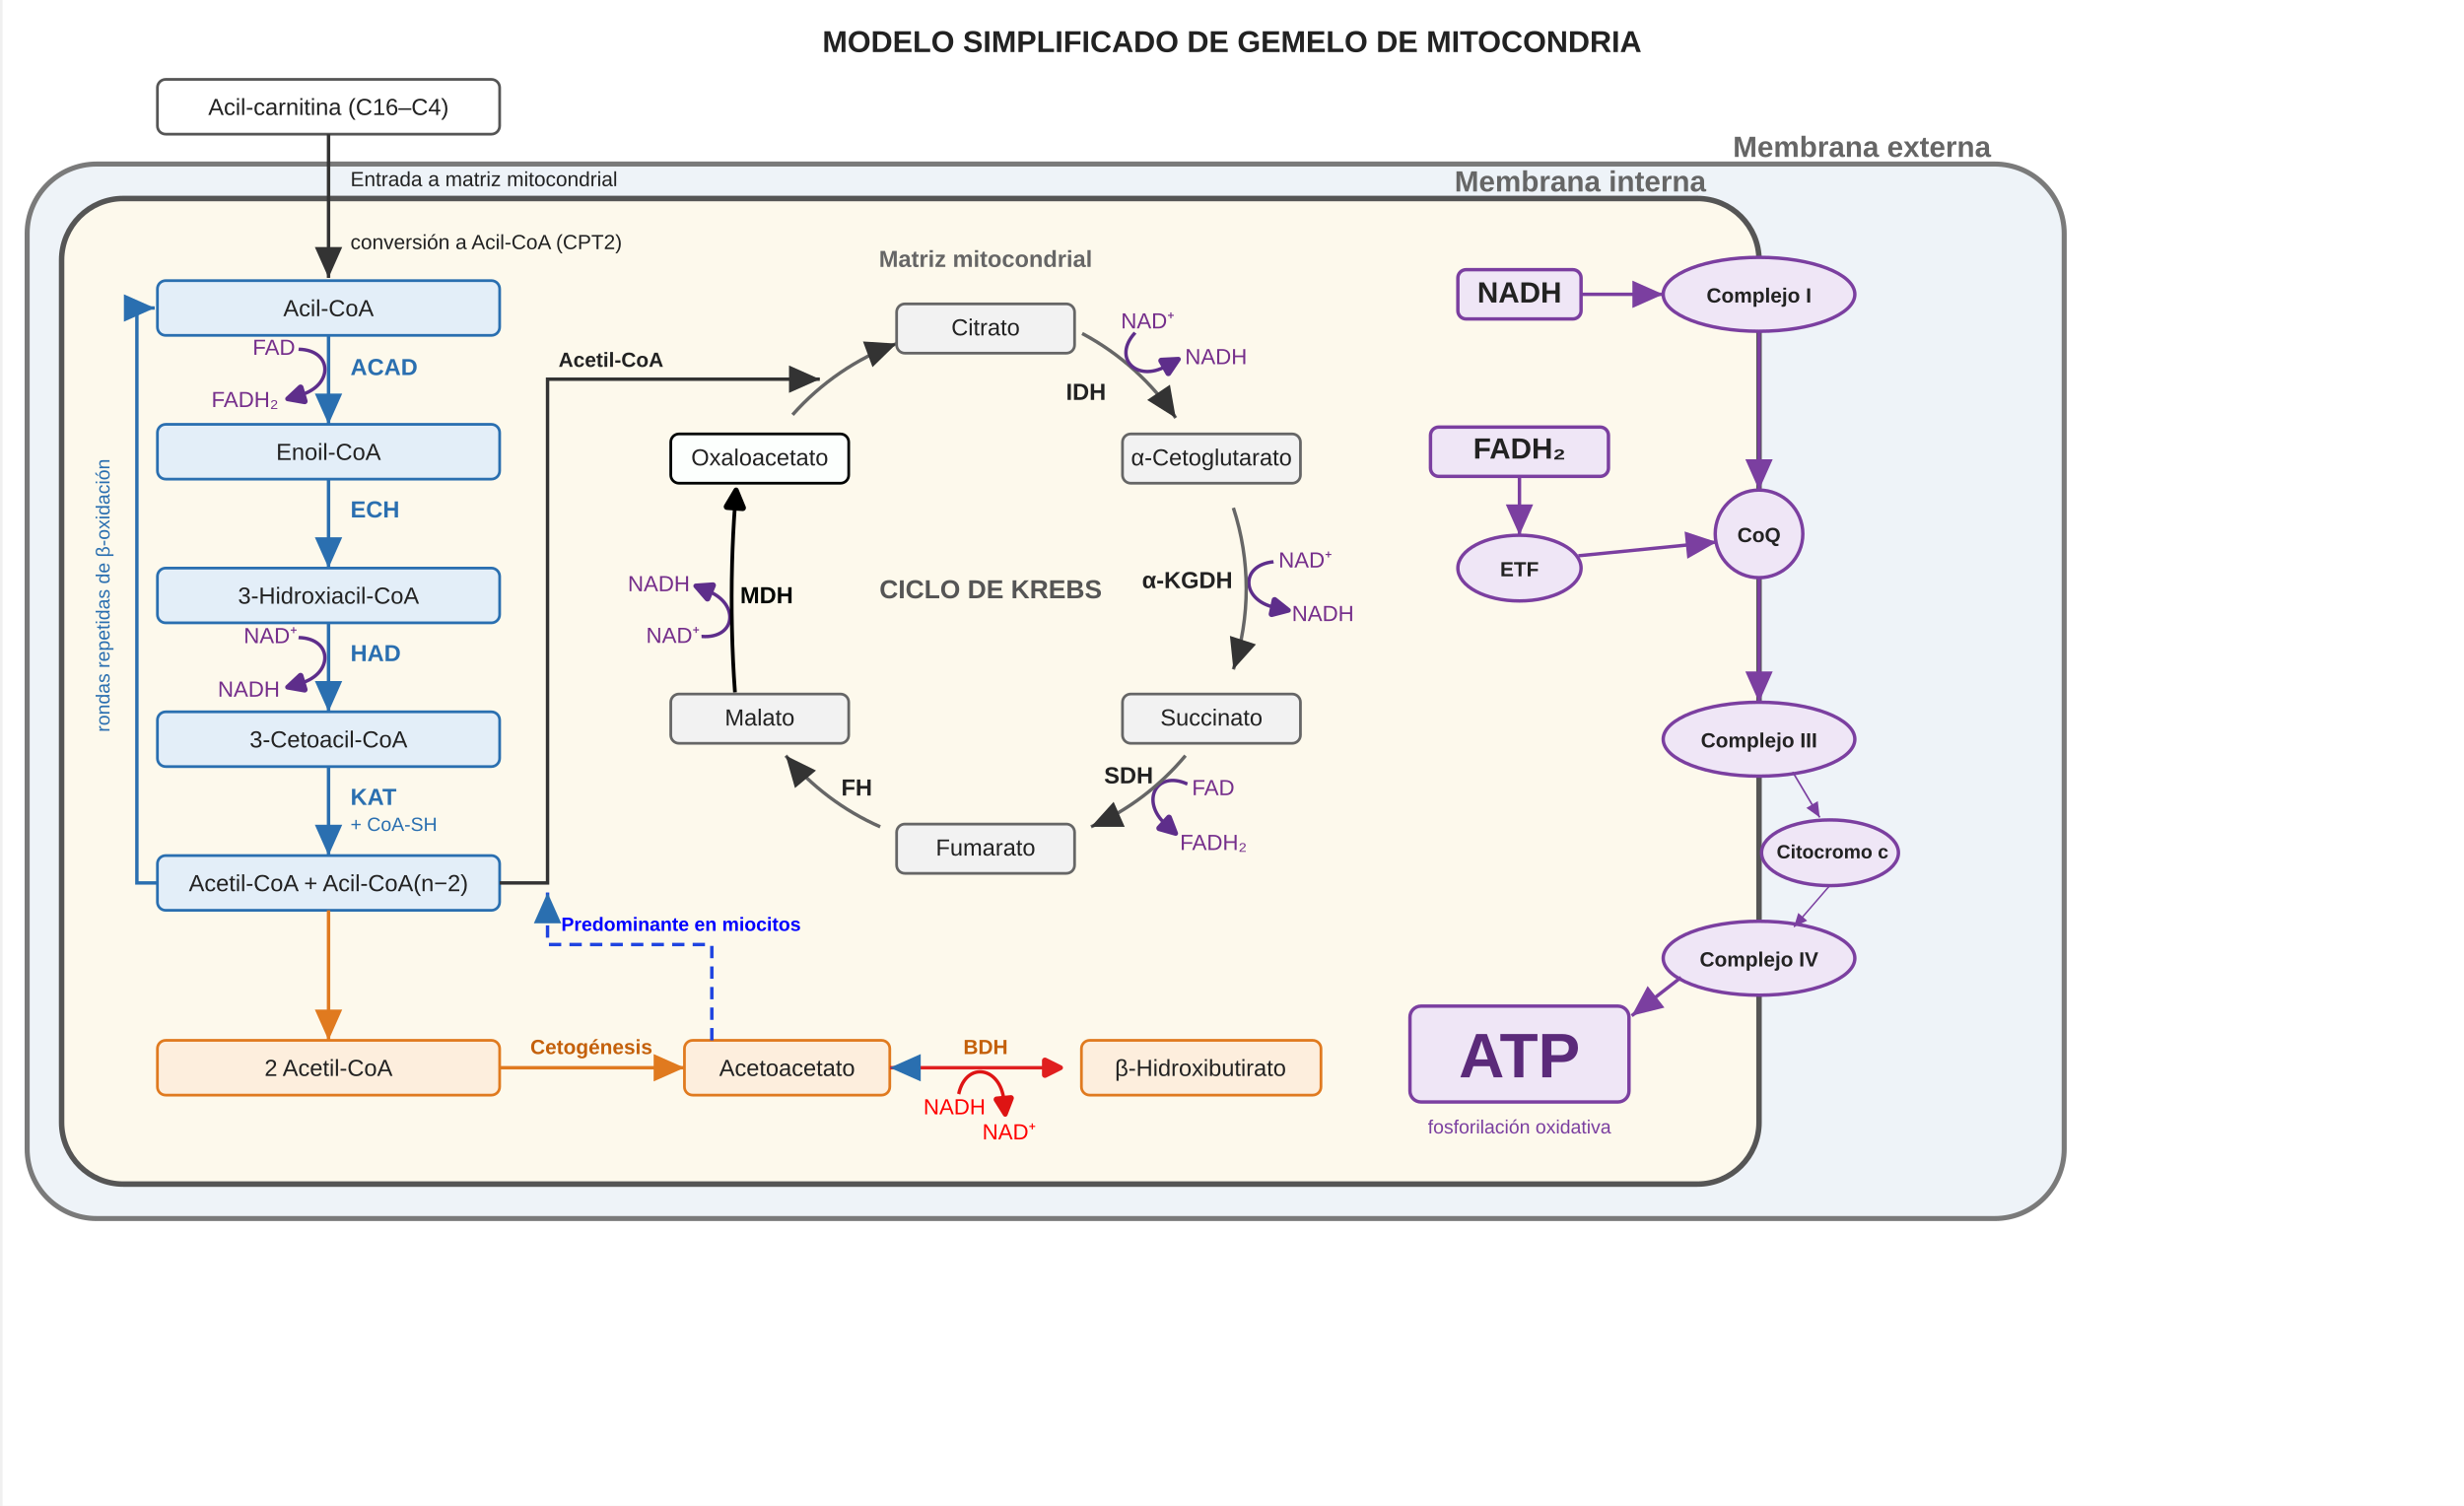
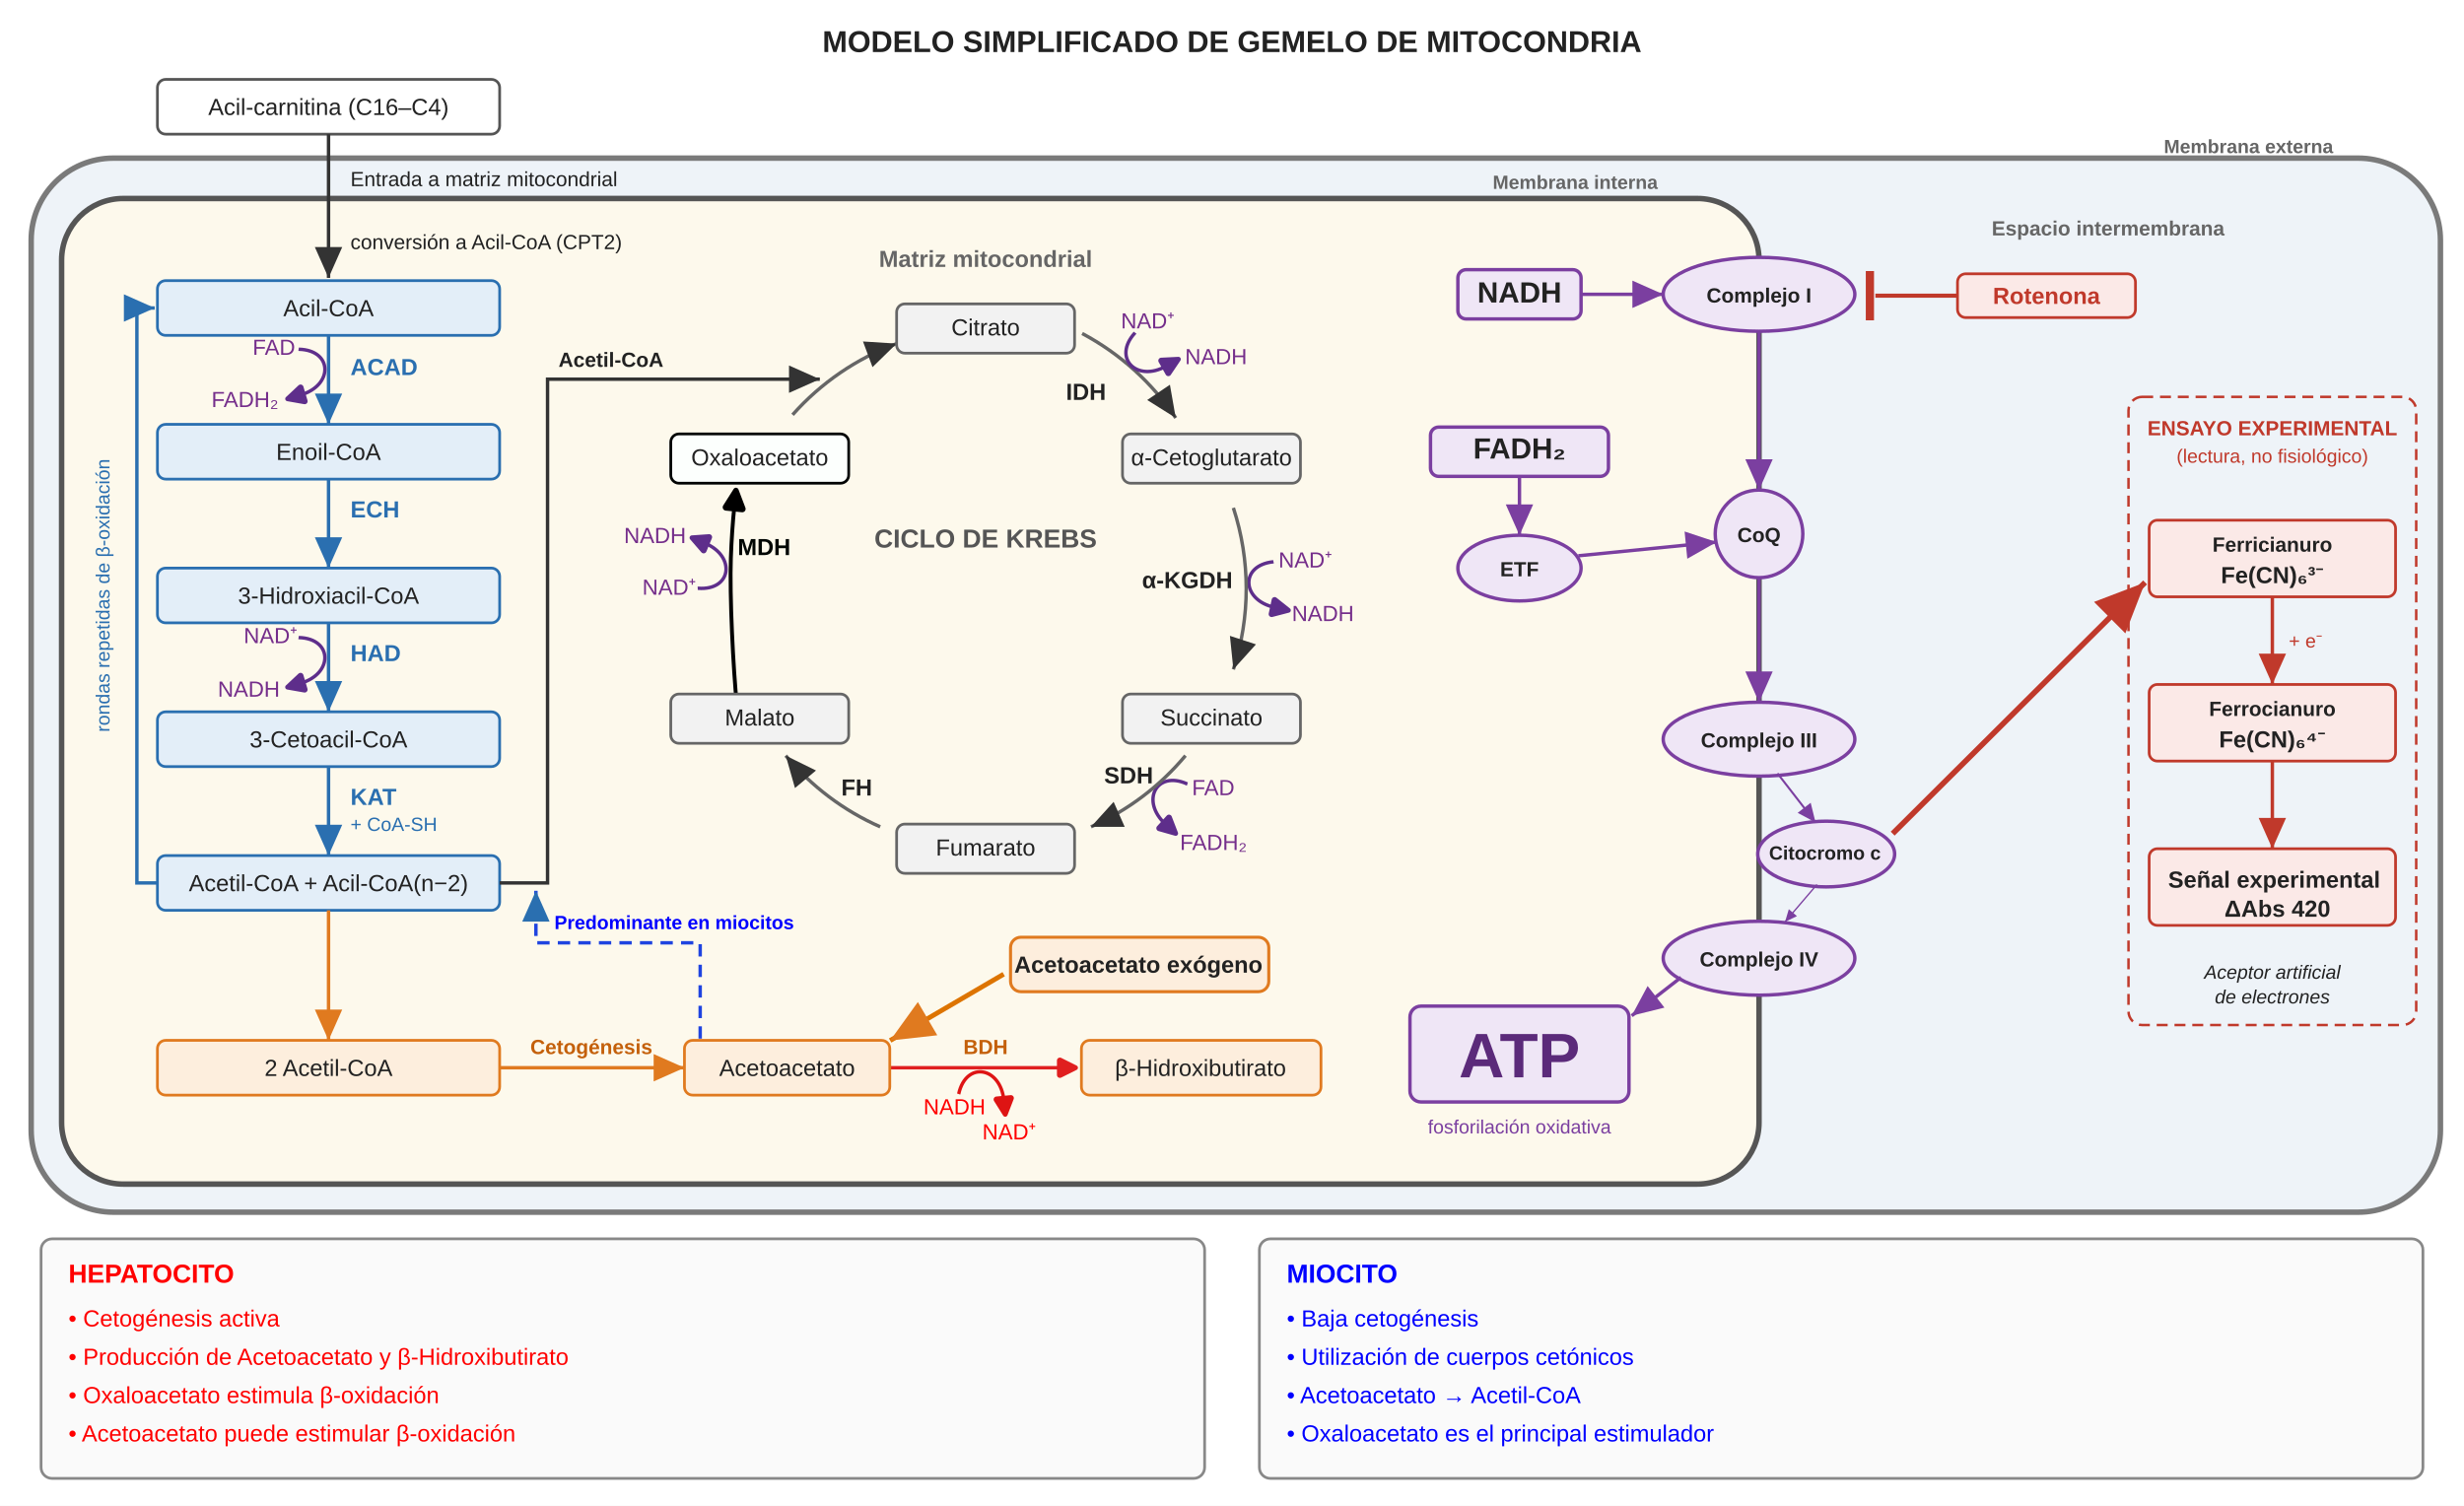
<svg xmlns="http://www.w3.org/2000/svg" viewBox="0 0 1800 1100" width="3600" height="2200" font-family="Arial, Helvetica, sans-serif" version="1.1" id="svg105">
  <defs id="defs6">
    <marker style="overflow:visible" id="RoundedArrow" refX="0" refY="0" orient="auto-start-reverse" markerWidth="1" markerHeight="1" viewBox="0 0 1 1" preserveAspectRatio="xMidYMid">
      <path transform="scale(0.7)" d="m -0.211,-4.106 6.422,3.211 a 1,1 90 0 1 0,1.789 L -0.211,4.106 A 1.236,1.236 31.717 0 1 -2,3 v -6 a 1.236,1.236 148.283 0 1 1.789,-1.106 z" style="fill:context-stroke;fill-rule:evenodd;stroke:none" id="path8" />
    </marker>
    <linearGradient id="swatch107">
      <stop style="stop-color:#fdf9ec;stop-opacity:1;" offset="0" id="stop107" />
    </linearGradient>
    <linearGradient id="swatch106">
      <stop style="stop-color:#a643cb;stop-opacity:1;" offset="0" id="stop106" />
    </linearGradient>
    <marker id="ak" markerWidth="9" markerHeight="8" refX="9" refY="4" orient="auto" viewBox="0 0 9 8" preserveAspectRatio="xMidYMid">
      <path d="M0 0L9 4L0 8z" fill="#333" id="path1" />
    </marker>
    <marker id="ab" markerWidth="9" markerHeight="8" refX="9" refY="4" orient="auto" viewBox="0 0 9 8" preserveAspectRatio="xMidYMid">
      <path d="M0 0L9 4L0 8z" fill="#2a6fb0" id="path2" />
    </marker>
    <marker id="ag" markerWidth="9" markerHeight="8" refX="9" refY="4" orient="auto-start-reverse" viewBox="0 0 9 8" preserveAspectRatio="xMidYMid">
      <path d="M0 0L9 4L0 8z" fill="#2e8b57" id="path3" />
    </marker>
    <marker id="ao" markerWidth="9" markerHeight="8" refX="9" refY="4" orient="auto-start-reverse" viewBox="0 0 9 8" preserveAspectRatio="xMidYMid">
      <path d="M0 0L9 4L0 8z" fill="#e07a1f" id="path4" />
    </marker>
    <marker id="av" markerWidth="9" markerHeight="8" refX="9" refY="4" orient="auto" viewBox="0 0 9 8" preserveAspectRatio="xMidYMid">
      <path d="M0 0L9 4L0 8z" fill="#7b3fa0" id="path5" />
    </marker>
    <marker id="ar" markerWidth="9" markerHeight="8" refX="9" refY="4" orient="auto" viewBox="0 0 9 8" preserveAspectRatio="xMidYMid">
      <path d="M0 0L9 4L0 8z" fill="#c0392b" id="path6" />
    </marker>
    <marker style="overflow:visible" id="RoundedArrow-8" refX="0" refY="0" orient="auto-start-reverse" markerWidth="1" markerHeight="1" viewBox="0 0 1 1" preserveAspectRatio="xMidYMid">
      <path transform="scale(0.7)" d="m -0.211,-4.106 6.422,3.211 a 1,1 90 0 1 0,1.789 L -0.211,4.106 A 1.236,1.236 31.717 0 1 -2,3 v -6 a 1.236,1.236 148.283 0 1 1.789,-1.106 z" style="fill:context-stroke;fill-rule:evenodd;stroke:none" id="path8-8" />
    </marker>
    <marker style="overflow:visible" id="RoundedArrow-8-1" refX="0" refY="0" orient="auto-start-reverse" markerWidth="1" markerHeight="1" viewBox="0 0 1 1" preserveAspectRatio="xMidYMid">
      <path transform="scale(0.7)" d="m -0.211,-4.106 6.422,3.211 a 1,1 90 0 1 0,1.789 L -0.211,4.106 A 1.236,1.236 31.717 0 1 -2,3 v -6 a 1.236,1.236 148.283 0 1 1.789,-1.106 z" style="fill:context-stroke;fill-rule:evenodd;stroke:none" id="path8-8-1" />
    </marker>
    <marker id="ak-2" markerWidth="9" markerHeight="8" refX="9" refY="4" orient="auto" viewBox="0 0 9 8" preserveAspectRatio="xMidYMid">
      <path d="M 0,0 9,4 0,8 Z" fill="#333333" id="path1-3" />
    </marker>
    <marker style="overflow:visible" id="RoundedArrow-8-16" refX="0" refY="0" orient="auto-start-reverse" markerWidth="1" markerHeight="1" viewBox="0 0 1 1" preserveAspectRatio="xMidYMid">
      <path transform="scale(0.7)" d="m -0.211,-4.106 6.422,3.211 a 1,1 90 0 1 0,1.789 L -0.211,4.106 A 1.236,1.236 31.717 0 1 -2,3 v -6 a 1.236,1.236 148.283 0 1 1.789,-1.106 z" style="fill:context-stroke;fill-rule:evenodd;stroke:none" id="path8-8-8" />
    </marker>
    <marker style="overflow:visible" id="RoundedArrow-8-16-3" refX="0" refY="0" orient="auto-start-reverse" markerWidth="1" markerHeight="1" viewBox="0 0 1 1" preserveAspectRatio="xMidYMid">
      <path transform="scale(0.7)" d="m -0.211,-4.106 6.422,3.211 a 1,1 90 0 1 0,1.789 L -0.211,4.106 A 1.236,1.236 31.717 0 1 -2,3 v -6 a 1.236,1.236 148.283 0 1 1.789,-1.106 z" style="fill:context-stroke;fill-rule:evenodd;stroke:none" id="path8-8-8-3" />
    </marker>
    <marker style="overflow:visible" id="RoundedArrow-8-16-3-6" refX="0" refY="0" orient="auto-start-reverse" markerWidth="1" markerHeight="1" viewBox="0 0 1 1" preserveAspectRatio="xMidYMid">
      <path transform="scale(0.7)" d="m -0.211,-4.106 6.422,3.211 a 1,1 90 0 1 0,1.789 L -0.211,4.106 A 1.236,1.236 31.717 0 1 -2,3 v -6 a 1.236,1.236 148.283 0 1 1.789,-1.106 z" style="fill:context-stroke;fill-rule:evenodd;stroke:none" id="path8-8-8-3-5" />
    </marker>
    <marker style="overflow:visible" id="RoundedArrow-4" refX="0" refY="0" orient="auto-start-reverse" markerWidth="1" markerHeight="1" viewBox="0 0 1 1" preserveAspectRatio="xMidYMid">
      <path transform="scale(0.7)" d="m -0.211,-4.106 6.422,3.211 a 1,1 90 0 1 0,1.789 L -0.211,4.106 A 1.236,1.236 31.717 0 1 -2,3 v -6 a 1.236,1.236 148.283 0 1 1.789,-1.106 z" style="fill:context-stroke;fill-rule:evenodd;stroke:none" id="path8-86" />
    </marker>
    <marker id="ag-9" markerWidth="9" markerHeight="8" refX="9" refY="4" orient="auto-start-reverse" viewBox="0 0 9 8" preserveAspectRatio="xMidYMid">
      <path d="M 0,0 9,4 0,8 Z" fill="#2e8b57" id="path3-3" />
+     </marker>
+     <marker id="ab-0" markerWidth="9" markerHeight="8" refX="9" refY="4" orient="auto" viewBox="0 0 9 8" preserveAspectRatio="xMidYMid">
+       <path d="M 0,0 9,4 0,8 Z" fill="#2a6fb0" id="path2-9" />
    </marker>
  </defs>
  <style id="style6">
text{fill:#222;font-size:17px}
.m{text-anchor:middle}.e{text-anchor:end}.B{font-weight:bold}.s{font-size:14px}.h{font-size:15px}
.bb{fill:#e3eef8;stroke:#2a6fb0;stroke-width:2}.kb{fill:#f2f2f2;stroke:#666;stroke-width:2}
.ob{fill:#fdeedd;stroke:#e07a1f;stroke-width:2}.vb{fill:#efe6f6;stroke:#7b3fa0;stroke-width:2.5}
.rb{fill:#fbe9e7;stroke:#c0392b;stroke-width:2}.gb{fill:#e6f4ec;stroke:#2e8b57;stroke-width:2}
.wb{fill:#fff;stroke:#555;stroke-width:2}
.ln{fill:none;stroke:#333;stroke-width:2.5}
</style>
-   <rect width="1800" height="1100" fill="#ffffff" id="rect6" x="1.852" y="0" />
+   <rect width="1800" height="1100" fill="#fff" id="rect6" />
  <text x="900" y="38" class="m B" style="font-size:22px" id="text6">MODELO SIMPLIFICADO DE GEMELO DE MITOCONDRIA</text>
-   <rect x="19.839" y="119.839" width="1488.099" height="770.321" rx="50.731" fill="#eef3f8" stroke="#7a7a7a" stroke-width="3.679" id="rect7" />
+   <rect x="22.778" y="115.519" width="1760" height="770" rx="60" fill="#eef3f8" stroke="#7a7a7a" stroke-width="4" id="rect7" />
  <rect x="45" y="145" width="1240" height="720" rx="45" fill="#fdf9ec" stroke="#555" stroke-width="4" id="rect8" />
-   <text x="1454.445" y="114.63" class="e B s" style="font-size:21.333px;fill:#666666" id="text8">Membrana externa</text>
-   <text x="1154.445" y="139.852" class="m B s" style="font-size:21.333px;fill:#666666" id="text9">Membrana interna</text>
+   <text x="1704.445" y="111.852" class="e B s" style="fill:#666666" id="text8">Membrana externa</text>
+   <text x="1150.741" y="138" class="m B s" style="fill:#666666" id="text9">Membrana interna</text>
+   <text x="1540" y="172" class="m B h" style="fill:#666" id="text10">Espacio intermembrana</text>
  <text x="720" y="195" class="m B" style="fill:#666" id="text11">Matriz mitocondrial</text>
  <rect x="115" y="58" width="250" height="40" rx="6" class="wb" id="rect11" />
  <text x="240" y="84" class="m" id="text12">Acil-carnitina (C16–C4)</text>
  <line x1="240" y1="98" x2="240" y2="203" class="ln" marker-end="url(#ak)" id="line12" />
  <text x="256" y="136" class="h" id="text13">Entrada a matriz mitocondrial</text>
  <text x="256" y="182" class="h" id="text14">conversión a Acil-CoA (CPT2)</text>
  <g class="m" id="g19">
    <rect x="115" y="205" width="250" height="40" rx="6" class="bb" id="rect14" />
    <text x="240" y="231" id="text15">Acil-CoA</text>
    <rect x="115" y="310" width="250" height="40" rx="6" class="bb" id="rect15" />
    <text x="240" y="336" id="text16">Enoil-CoA</text>
    <rect x="115" y="415" width="250" height="40" rx="6" class="bb" id="rect16" />
    <text x="240" y="441" id="text17">3-Hidroxiacil-CoA</text>
    <rect x="115" y="520" width="250" height="40" rx="6" class="bb" id="rect17" />
    <text x="240" y="546" id="text18">3-Cetoacil-CoA</text>
    <rect x="115" y="625" width="250" height="40" rx="6" class="bb" id="rect18" />
    <text x="240" y="651" id="text19">Acetil-CoA + Acil-CoA(n−2)</text>
  </g>
  <g stroke="#2a6fb0" stroke-width="2.5" fill="none" id="g22">
    <line x1="240" y1="245" x2="240" y2="310" marker-end="url(#ab)" id="line19" />
    <line x1="240" y1="350" x2="240" y2="415" marker-end="url(#ab)" id="line20" />
    <line x1="240" y1="455" x2="240" y2="520" marker-end="url(#ab)" id="line21" />
    <line x1="240" y1="560" x2="240" y2="625" marker-end="url(#ab)" id="line22" />
    <path d="M115 645H100V225H113" marker-end="url(#ab)" id="path22" />
  </g>
  <g fill="#2a6fb0" id="g29">
    <text x="256" y="274" class="B" style="fill:#2a6fb0" id="text22">ACAD</text>
    <text x="256" y="293" class="s" style="fill:#2a6fb0" id="text23" />
    <text x="256" y="378" class="B" style="fill:#2a6fb0" id="text24">ECH</text>
    <text x="256" y="483" class="B" style="fill:#2a6fb0" id="text25">HAD</text>
    <text x="256" y="502" class="s" style="fill:#2a6fb0" id="text26" />
    <text x="256" y="588" class="B" style="fill:#2a6fb0" id="text27">KAT</text>
    <text x="256" y="607" class="s" style="fill:#2a6fb0" id="text28">+ CoA-SH</text>
    <text x="80" y="435" class="m s" transform="rotate(-90 80 435)" style="fill:#2a6fb0" id="text29">rondas repetidas de β-oxidación</text>
    <text xml:space="preserve" style="font-size:16px;writing-mode:lr-tb;direction:ltr;fill:#752e8b;fill-opacity:1;stroke-width:0.5" x="154.481" y="297.37" id="text106">
      <tspan id="tspan106" style="font-size:16px;stroke-width:0.5" x="154.481" y="297.37">FADH₂</tspan>
    </text>
    <text xml:space="preserve" style="font-size:16px;writing-mode:lr-tb;direction:ltr;fill:#752e8b;fill-opacity:1;stroke-width:0.5" x="184.53" y="259.207" id="text106-9">
      <tspan id="tspan106-4" style="font-size:16px;stroke-width:0.5" x="184.53" y="259.207">FAD</tspan>
    </text>
    <path style="fill:none;fill-opacity:1;stroke:#5e2e8b;stroke-width:2.5;stroke-dasharray:none;stroke-opacity:1;marker-start:url(#RoundedArrow)" d="m 219.784,288.473 c 23.924,-7.11 23.301,-32.561 -1.264,-33.334 l -0.368,-0.055" id="path137" />
    <text xml:space="preserve" style="font-size:16px;writing-mode:lr-tb;direction:ltr;fill:#752e8b;fill-opacity:1;stroke-width:0.5" x="861.993" y="620.907" id="text106-0">
      <tspan id="tspan106-9" style="font-size:16px;stroke-width:0.5" x="861.993" y="620.907">FADH₂</tspan>
    </text>
    <text xml:space="preserve" style="font-size:16px;writing-mode:lr-tb;direction:ltr;fill:#752e8b;fill-opacity:1;stroke-width:0.5" x="870.745" y="580.892" id="text106-9-0">
      <tspan id="tspan106-4-0" style="font-size:16px;stroke-width:0.5" x="870.745" y="580.892">FAD</tspan>
    </text>
    <path style="fill:none;fill-opacity:1;stroke:#5e2e8b;stroke-width:2.5;stroke-dasharray:none;stroke-opacity:1;marker-start:url(#RoundedArrow-4)" d="m 851.411,602.046 c -18.442,-16.817 -6.801,-39.458 15.65,-29.459 l 0.355,0.111" id="path137-6" />
    <text xml:space="preserve" style="font-size:16px;writing-mode:lr-tb;direction:ltr;fill:#752e8b;fill-opacity:1;stroke-width:0.5" x="159.086" y="508.926" id="text106-4">
      <tspan id="tspan106-5" style="font-size:16px;stroke-width:0.5" x="159.086" y="508.926">NADH</tspan>
    </text>
    <text xml:space="preserve" style="font-size:16px;writing-mode:lr-tb;direction:ltr;fill:#752e8b;fill-opacity:1;stroke-width:0.5" x="178.023" y="469.837" id="text106-9-5">
      <tspan id="tspan106-4-1" style="font-size:16px;stroke-width:0.5" x="178.023" y="469.837">NAD⁺</tspan>
    </text>
    <path style="fill:none;fill-opacity:1;stroke:#5e2e8b;stroke-width:2.5;stroke-dasharray:none;stroke-opacity:1;marker-start:url(#RoundedArrow-8)" d="m 219.759,499.103 c 23.924,-7.11 23.301,-32.561 -1.264,-33.334 l -0.368,-0.055" id="path137-7" />
-     <text xml:space="preserve" style="font-size:16px;writing-mode:lr-tb;direction:ltr;fill:#752e8b;fill-opacity:1;stroke-width:0.5" x="458.623" y="431.889" id="text106-4-7">
-       <tspan id="tspan106-5-6" style="font-size:16px;stroke-width:0.5" x="458.623" y="431.889">NADH</tspan>
-     </text>
-     <text xml:space="preserve" style="font-size:16px;writing-mode:lr-tb;direction:ltr;fill:#752e8b;fill-opacity:1;stroke-width:0.5" x="472.005" y="469.651" id="text106-9-5-1">
-       <tspan id="tspan106-4-1-8" style="font-size:16px;stroke-width:0.5" x="472.005" y="469.651">NAD⁺</tspan>
-     </text>
-     <path style="fill:none;fill-opacity:1;stroke:#5e2e8b;stroke-width:2.5;stroke-dasharray:none;stroke-opacity:1;marker-start:url(#RoundedArrow-8-16)" d="m 517.584,431.908 c 23.048,9.575 19.765,34.821 -4.745,33.019 l -0.371,0.016" id="path137-7-9" />
+     <text xml:space="preserve" style="font-size:16px;writing-mode:lr-tb;direction:ltr;fill:#752e8b;fill-opacity:1;stroke-width:0.5" x="455.845" y="396.704" id="text106-4-7">
+       <tspan id="tspan106-5-6" style="font-size:16px;stroke-width:0.5" x="455.845" y="396.704">NADH</tspan>
+     </text>
+     <text xml:space="preserve" style="font-size:16px;writing-mode:lr-tb;direction:ltr;fill:#752e8b;fill-opacity:1;stroke-width:0.5" x="469.227" y="434.466" id="text106-9-5-1">
+       <tspan id="tspan106-4-1-8" style="font-size:16px;stroke-width:0.5" x="469.227" y="434.466">NAD⁺</tspan>
+     </text>
+     <path style="fill:none;fill-opacity:1;stroke:#5e2e8b;stroke-width:2.5;stroke-dasharray:none;stroke-opacity:1;marker-start:url(#RoundedArrow-8-16)" d="m 514.806,396.723 c 23.048,9.575 19.765,34.821 -4.745,33.019 l -0.371,0.016" id="path137-7-9" />
    <text xml:space="preserve" style="font-size:16px;writing-mode:lr-tb;direction:ltr;fill:#752e8b;fill-opacity:1;stroke-width:0.5" x="943.734" y="453.67" id="text106-4-7-1">
      <tspan id="tspan106-5-6-1" style="font-size:16px;stroke-width:0.5" x="943.734" y="453.67">NADH</tspan>
    </text>
    <text xml:space="preserve" style="font-size:16px;writing-mode:lr-tb;direction:ltr;fill:#752e8b;fill-opacity:1;stroke-width:0.5" x="933.968" y="414.58" id="text106-9-5-1-38">
      <tspan id="tspan106-4-1-8-7" style="font-size:16px;stroke-width:0.5" x="933.968" y="414.58">NAD⁺</tspan>
    </text>
    <path style="fill:none;fill-opacity:1;stroke:#5e2e8b;stroke-width:2.5;stroke-dasharray:none;stroke-opacity:1;marker-start:url(#RoundedArrow-8-16-3)" d="m 931.348,443.747 c -24.415,-5.18 -25.823,-30.6 -1.398,-33.329 l 0.362,-0.084" id="path137-7-9-4" />
    <text xml:space="preserve" style="font-size:16px;writing-mode:lr-tb;direction:ltr;fill:#752e8b;fill-opacity:1;stroke-width:0.5" x="674.586" y="814.037" id="text106-4-2">
      <tspan id="tspan106-5-7" style="font-size:16px;fill:#ff0000;stroke-width:0.5" x="674.586" y="814.037">NADH</tspan>
    </text>
    <text xml:space="preserve" style="font-size:16px;writing-mode:lr-tb;direction:ltr;fill:#752e8b;fill-opacity:1;stroke-width:0.5" x="717.597" y="832.355" id="text106-9-5-6">
      <tspan id="tspan106-4-1-1" style="font-size:16px;fill:#ff0000;stroke-width:0.5" x="717.597" y="832.355">NAD⁺</tspan>
    </text>
    <path style="fill:none;fill-opacity:1;stroke:#de1414;stroke-width:2.5;stroke-dasharray:none;stroke-opacity:1;marker-start:url(#RoundedArrow-8-1)" d="m 733.374,804.008 c -2.392,-24.843 -27.49,-29.111 -32.958,-5.151 l -0.124,0.35" id="path137-7-4" />
  </g>
  <path d="m 365,645 h 35 V 277 h 198.889" class="ln" marker-end="url(#ak)" id="path29" />
  <text x="408" y="268" class="B h" id="text30">Acetil-CoA</text>
  <g class="ln" style="stroke:#666" id="g35">
    <path d="M901 371A190 190 0 0 1 901 489" marker-end="url(#ak)" id="path32" />
    <path d="M866 552A190 190 0 0 1 797 604" marker-end="url(#ak)" id="path33" />
    <path d="M643 604A190 190 0 0 1 574 552" marker-end="url(#ak)" id="path34" />
    <path d="M579 303A190 190 0 0 1 655 251" marker-end="url(#ak)" id="path35" />
    <path d="m 790.538,243.612 a 190,190 0 0 1 68.369,61.691" marker-end="url(#ak-2)" id="path35-2" style="stroke:#666666;marker-end:url(#ak-2)" />
  </g>
  <text xml:space="preserve" style="font-size:16px;writing-mode:lr-tb;direction:ltr;fill:#752e8b;fill-opacity:1;stroke-width:0.5" x="865.664" y="266.037" id="text106-4-7-1-2">
    <tspan id="tspan106-5-6-1-8" style="font-size:16px;stroke-width:0.5" x="865.664" y="266.037">NADH</tspan>
  </text>
  <text xml:space="preserve" style="font-size:16px;writing-mode:lr-tb;direction:ltr;fill:#752e8b;fill-opacity:1;stroke-width:0.5" x="818.861" y="239.911" id="text106-9-5-1-38-6">
    <tspan id="tspan106-4-1-8-7-0" style="font-size:16px;stroke-width:0.5" x="818.861" y="239.911">NAD⁺</tspan>
  </text>
  <path style="fill:none;fill-opacity:1;stroke:#5e2e8b;stroke-width:2.5;stroke-dasharray:none;stroke-opacity:1;marker-start:url(#RoundedArrow-8-16-3-6)" d="m 852.07,267.386 c -21.733,12.271 -39.609,-5.856 -23.102,-24.064 l 0.216,-0.302" id="path137-7-9-4-2" />
-   <path d="m 536.918,505.814 c -2.224,-30.445 -2.924,-62.519 -2.099,-93.988 0.379,-14.44 1.078,-28.752 2.099,-42.722" fill="none" stroke="#2e8b57" stroke-width="2.836" marker-start="url(#ag)" marker-end="url(#ag)" id="path36" style="stroke:#000000;stroke-width:2.739;stroke-dasharray:none;stroke-opacity:1;marker-start:url(#ak-2);marker-end:url(#RoundedArrow)" />
+   <path d="m 538.32,515.337 c -2.701,-26.874 -5.402,-80.185 -4.4,-107.963 0.46,-12.746 1.309,-25.379 2.549,-37.71" fill="none" stroke="#2e8b57" stroke-width="2.836" marker-start="url(#ag)" marker-end="url(#ag)" id="path36" style="stroke:#000000;stroke-width:2.836;stroke-dasharray:none;stroke-opacity:1;marker-start:url(#RoundedArrow);marker-end:url(#RoundedArrow)" />
  <g class="m h" id="g41">
    <rect x="655" y="222" width="130" height="36" rx="6" class="kb" id="rect36" />
    <text x="720" y="245" id="text36">Citrato</text>
    <rect x="820" y="317" width="130" height="36" rx="6" class="kb" id="rect37" />
    <text x="885" y="340" id="text37">α-Cetoglutarato</text>
    <rect x="820" y="507" width="130" height="36" rx="6" class="kb" id="rect38" />
    <text x="885" y="530" id="text38">Succinato</text>
    <rect x="655" y="602" width="130" height="36" rx="6" class="kb" id="rect39" />
    <text x="720" y="625" id="text39">Fumarato</text>
    <rect x="490" y="507" width="130" height="36" rx="6" class="kb" id="rect40" />
    <text x="555" y="530" id="text40">Malato</text>
    <rect x="490" y="317" width="130" height="36" rx="6" class="gb" id="rect41" style="fill:#fcfffd;fill-opacity:1;stroke:#010403;stroke-opacity:1" />
    <text x="555" y="340" id="text41">Oxaloacetato</text>
  </g>
-   <text x="723.704" y="437.037" class="m B" style="font-size:19px;fill:#555555" id="text42">CICLO DE KREBS</text>
+   <text x="720" y="400" class="m B" style="fill:#555;font-size:19px" id="text42">CICLO DE KREBS</text>
+   <line x1="733.219" y1="711.639" x2="650.274" y2="760.119" stroke="#2e8b57" stroke-width="3.518" marker-end="url(#ag-9)" id="line43-4" style="marker-end:url(#ao);fill:#ff6600;stroke:#dd7400;stroke-opacity:1;stroke-width:3.518;stroke-dasharray:none" />
  <g class="s" id="g52">
    <text x="778.704" y="292.111" class="B" id="text44">IDH</text>
    <text x="834.259" y="429.63" class="B" id="text46">α-KGDH</text>
    <text x="806.556" y="572.259" class="B" id="text48">SDH</text>
    <text x="637.185" y="581.148" class="e B" id="text50">FH</text>
-     <text x="579.407" y="440.667" class="e B" style="font-size:17px;fill:#020704;fill-opacity:1" id="text51">MDH</text>
+     <text x="577.556" y="405.481" class="e B" style="font-size:17px;fill:#020704;fill-opacity:1" id="text51">MDH</text>
  </g>
  <line x1="240" y1="665" x2="240" y2="760" class="ln" style="stroke:#e07a1f" marker-end="url(#ao)" id="line52" />
+   <line x1="775.615" y1="780" x2="641.012" y2="780" class="ln" style="fill:#0000ff;stroke:#e01f1f;stroke-opacity:1;marker-start:url(#RoundedArrow);marker-end:url(#RoundedArrow)" marker-start="url(#ao)" marker-end="url(#ao)" id="line55" />
  <rect x="115" y="760" width="250" height="40" rx="6" class="ob" id="rect52" />
  <text x="240" y="786" class="m" id="text53">2 Acetil-CoA</text>
  <line x1="365" y1="780" x2="500" y2="780" class="ln" style="stroke:#e07a1f" marker-end="url(#ao)" id="line53" />
  <text x="432" y="770" class="m B h" style="fill:#c4600a" id="text54">Cetogénesis</text>
  <rect x="500" y="760" width="150" height="40" rx="6" class="ob" id="rect54" />
  <text x="575" y="786" class="m" id="text55">Acetoacetato</text>
-   <line x1="764.678" y1="780" x2="650.097" y2="780" class="ln" style="fill:#0000ff;stroke:#e01f1f;stroke-opacity:1;marker-start:url(#RoundedArrow);marker-end:url(#ab)" marker-start="url(#ao)" marker-end="url(#ao)" id="line55" />
+   <rect x="738.211" y="684.674" width="188.653" height="39.764" rx="7.546" class="ob" id="rect54-3" style="fill:#fdeedd;stroke:#e07a1f;stroke-width:2.236" />
+   <text x="831.611" y="710.556" class="m" id="text55-8" style="font-size:17px;text-anchor:middle;fill:#222222">
+     <tspan style="font-style:normal;font-variant:normal;font-weight:bold;font-stretch:normal;font-family:Arial, Helvetica, sans-serif;-inkscape-font-specification:'Arial, Helvetica, sans-serif Bold'" id="tspan1">Acetoacetato exógeno</tspan>
+   </text>
  <text x="720" y="770" class="m B h" style="fill:#c4600a" id="text56">BDH</text>
  <rect x="790" y="760" width="175" height="40" rx="6" class="ob" id="rect57" />
  <text x="877" y="786" class="m" id="text58">β-Hidroxibutirato</text>
-   <path d="M520 760V690H400V652" fill="none" stroke="#e07a1f" stroke-width="2.5" stroke-dasharray="9 6" marker-end="url(#ao)" id="path58" style="stroke:#1f44e0;stroke-opacity:1;marker-end:url(#ab)" />
-   <text x="410" y="680" class="s B" style="fill:#0000ff" id="text59">Predominante en miocitos</text>
  <g class="vb" id="g60">
    <rect x="1065" y="197" width="90" height="36" rx="6" id="rect59" />
    <rect x="1045" y="312" width="130" height="36" rx="6" id="rect60" />
  </g>
  <text x="1110" y="221" class="m B" id="text60" style="font-size:21.333px">NADH</text>
  <text x="1110" y="256" class="m s" style="fill:#7b3fa0" id="text61" />
  <text x="1110" y="335" class="m h" id="text62" style="font-size:21.333px">
    <tspan style="font-style:normal;font-variant:normal;font-weight:bold;font-stretch:normal;font-size:21.333px;font-family:Arial, Helvetica, sans-serif;-inkscape-font-specification:'Arial, Helvetica, sans-serif Bold'" id="tspan138">FADH₂</tspan>
  </text>
  <g class="vb" id="g66">
    <ellipse cx="1285" cy="215" rx="70" ry="27" id="ellipse62" />
    <ellipse cx="1110" cy="415" rx="45" ry="24" id="ellipse63" />
    <circle cx="1285" cy="390" r="32" id="circle63" />
    <ellipse cx="1285" cy="540" rx="70" ry="27" id="ellipse64" />
    <ellipse cx="1285" cy="700" rx="70" ry="27" id="ellipse65" />
-     <ellipse cx="1336.852" cy="622.963" rx="50" ry="24" id="ellipse66" />
+     <ellipse cx="1334.074" cy="623.889" rx="50" ry="24" id="ellipse66" />
  </g>
  <g class="m" id="g71">
    <text x="1285" y="221" class="h B" id="text66">Complejo I</text>
    <text x="1110" y="421" class="h B" id="text67">ETF</text>
    <text x="1285" y="396" class="h B" id="text68">CoQ</text>
    <text x="1285" y="546" class="h B" id="text69">Complejo III</text>
    <text x="1285" y="706" class="h B" id="text70">Complejo IV</text>
-     <text x="1338.704" y="627.037" class="s B" id="text71">Citocromo c</text>
+     <text x="1333.148" y="627.963" class="s B" id="text71">Citocromo c</text>
  </g>
  <g stroke="#7b3fa0" stroke-width="2.5" fill="none" id="g78">
    <line x1="1155" y1="215" x2="1215" y2="215" marker-end="url(#av)" id="line71" />
    <line x1="1285" y1="242" x2="1285" y2="358" marker-end="url(#av)" id="line72" />
    <line x1="1110" y1="348" x2="1110" y2="391" marker-end="url(#av)" id="line73" />
    <line x1="1153" y1="406" x2="1254" y2="396" marker-end="url(#av)" id="line74" />
    <line x1="1285" y1="422" x2="1285" y2="513" marker-end="url(#av)" id="line75" />
-     <line x1="1309.626" y1="563.964" x2="1329.343" y2="597.147" marker-end="url(#av)" id="line76" style="stroke-width:1.217" />
-     <line x1="1336.54" y1="647.065" x2="1310.534" y2="677.121" marker-end="url(#av)" id="line77" style="stroke-width:1.084" />
+     <line x1="1298.458" y1="564.931" x2="1326.283" y2="600.81" marker-end="url(#av)" id="line76" style="stroke-width:1.504" />
+     <line x1="1327.311" y1="646.165" x2="1304.023" y2="673.391" marker-end="url(#av)" id="line77" style="stroke-width:0.976" />
    <line x1="1228" y1="714" x2="1192" y2="742" marker-end="url(#av)" id="line78" />
  </g>
  <rect x="1030" y="735" width="160" height="70" rx="8" class="vb" id="rect78" />
  <text x="1110" y="787" class="m B" style="font-size:46px;fill:#5b2a7a" id="text78">ATP</text>
  <text x="1110" y="828" class="m s" style="fill:#7b3fa0" id="text79">fosforilación oxidativa</text>
+   <rect x="1430" y="200" width="130" height="32" rx="6" class="rb" id="rect79" />
+   <text x="1495" y="222" class="m B" style="fill:#c0392b" id="text80">Rotenona</text>
+   <line x1="1430" y1="216" x2="1370" y2="216" stroke="#c0392b" stroke-width="3" id="line80" />
+   <line x1="1366" y1="198" x2="1366" y2="234" stroke="#c0392b" stroke-width="6" id="line81" />
+   <rect x="1554.909" y="289.911" width="210.182" height="458.888" rx="10.009" fill="none" stroke="#c0392b" stroke-width="1.819" stroke-dasharray="8, 5" id="rect81" />
+   <text x="1660" y="318" class="m B h" style="fill:#c0392b" id="text81">ENSAYO EXPERIMENTAL</text>
+   <text x="1660" y="338" class="m s" style="fill:#c0392b" id="text82">(lectura, no fisiológico)</text>
+   <g class="rb" id="g84">
+     <rect x="1570" y="380" width="180" height="56" rx="6" id="rect82" />
+     <rect x="1570" y="500" width="180" height="56" rx="6" id="rect83" />
+     <rect x="1570" y="620" width="180" height="56" rx="6" id="rect84" />
+   </g>
+   <g class="m" id="g93">
+     <text x="1660" y="403" class="h" id="text84">
+       <tspan style="font-style:normal;font-variant:normal;font-weight:bold;font-stretch:normal;font-family:Arial, Helvetica, sans-serif;-inkscape-font-specification:'Arial, Helvetica, sans-serif Bold'" id="tspan2">Ferricianuro</tspan>
+     </text>
+     <text x="1660" y="426" id="text85">
+       <tspan style="font-style:normal;font-variant:normal;font-weight:bold;font-stretch:normal;font-family:Arial, Helvetica, sans-serif;-inkscape-font-specification:'Arial, Helvetica, sans-serif Bold'" id="tspan3">Fe(CN)₆³⁻</tspan>
+     </text>
+     <text x="1660" y="523" class="h" id="text86">
+       <tspan style="font-style:normal;font-variant:normal;font-weight:bold;font-stretch:normal;font-family:Arial, Helvetica, sans-serif;-inkscape-font-specification:'Arial, Helvetica, sans-serif Bold'" id="tspan4">Ferrocianuro</tspan>
+     </text>
+     <text x="1660" y="546" id="text87">
+       <tspan style="font-style:normal;font-variant:normal;font-weight:bold;font-stretch:normal;font-family:Arial, Helvetica, sans-serif;-inkscape-font-specification:'Arial, Helvetica, sans-serif Bold'" id="tspan5">Fe(CN)₆⁴⁻</tspan>
+     </text>
+     <text x="1663.704" y="648.444" class="B" id="text88">
+       <tspan id="tspan144" x="1663.704" y="648.444">Señal experimental</tspan>
+       <tspan id="tspan145" x="1663.704" y="669.694">ΔAbs 420</tspan>
+     </text>
+     <text x="1660" y="715" class="s" style="font-style:italic" id="text89">Aceptor artificial</text>
+     <text x="1660" y="733" class="s" style="font-style:italic" id="text90">de electrones</text>
+     <text x="1660" y="775" class="h B" style="fill:#c0392b" id="text91" />
+     <text x="1660" y="794" class="h B" style="fill:#c0392b" id="text92" />
+     <text x="1660" y="813" class="h B" style="fill:#c0392b" id="text93" />
+     <g id="svg105-4" transform="translate(-8.5,-1.259259)">
+       <path d="M 520,760 V 690 H 400 v -38" fill="none" stroke="#e07a1f" stroke-width="2.5" stroke-dasharray="9, 6" marker-end="url(#ao)" id="path58" style="stroke:#1f44e0;stroke-opacity:1;marker-end:url(#ab-0)" />
+       <text x="501" y="680" class="s B" style="font-weight:bold;font-size:14px;fill:#0000ff" id="text59">Predominante en miocitos</text>
+     </g>
+   </g>
+   <g stroke="#c0392b" stroke-width="2.5" fill="none" id="g95">
+     <line x1="1382.631" y1="608.989" x2="1567.035" y2="425.456" marker-end="url(#ar)" id="line93" style="stroke-width:4.054" />
+     <line x1="1660" y1="436" x2="1660" y2="500" marker-end="url(#ar)" id="line94" />
+     <line x1="1660" y1="556" x2="1660" y2="620" marker-end="url(#ar)" id="line95" />
+   </g>
+   <text x="1672" y="473" class="s" style="fill:#c0392b" id="text95">+ e⁻</text>
+   <rect x="30" y="905" width="850" height="175" rx="8" fill="#fafafa" stroke="#888" stroke-width="2" id="rect95" />
+   <rect x="920" y="905" width="850" height="175" rx="8" fill="#fafafa" stroke="#888" stroke-width="2" id="rect96" />
+   <text x="50" y="937" class="B" style="font-size:19px" id="text96">
+     <tspan style="fill:#ff0000" id="tspan139">HEPATOCITO</tspan>
+   </text>
+   <text x="50" y="969" id="text97">
+     <tspan style="fill:#ff0000" id="tspan140">• Cetogénesis activa</tspan>
+   </text>
+   <text x="50" y="997" id="text98">
+     <tspan style="fill:#ff0000" id="tspan141">• Producción de Acetoacetato y β-Hidroxibutirato</tspan>
+   </text>
+   <text x="50" y="1025" id="text99">
+     <tspan style="fill:#ff0000" id="tspan142">• Oxaloacetato estimula β-oxidación</tspan>
+   </text>
+   <text x="50" y="1053" id="text100">
+     <tspan style="fill:#ff0000" id="tspan143">• Acetoacetato puede estimular β-oxidación</tspan>
+   </text>
+   <text x="940" y="937" class="B" style="font-size:19px;fill:#0000ff" id="text101">MIOCITO</text>
+   <text x="940" y="969" id="text102" style="fill:#0000ff">• Baja cetogénesis</text>
+   <text x="940" y="997" id="text103" style="fill:#0000ff">• Utilización de cuerpos cetónicos</text>
+   <text x="940" y="1025" id="text104" style="fill:#0000ff">• Acetoacetato → Acetil-CoA</text>
+   <text x="940" y="1053" id="text105" style="fill:#0000ff">• Oxaloacetato es el principal estimulador</text>
</svg>
